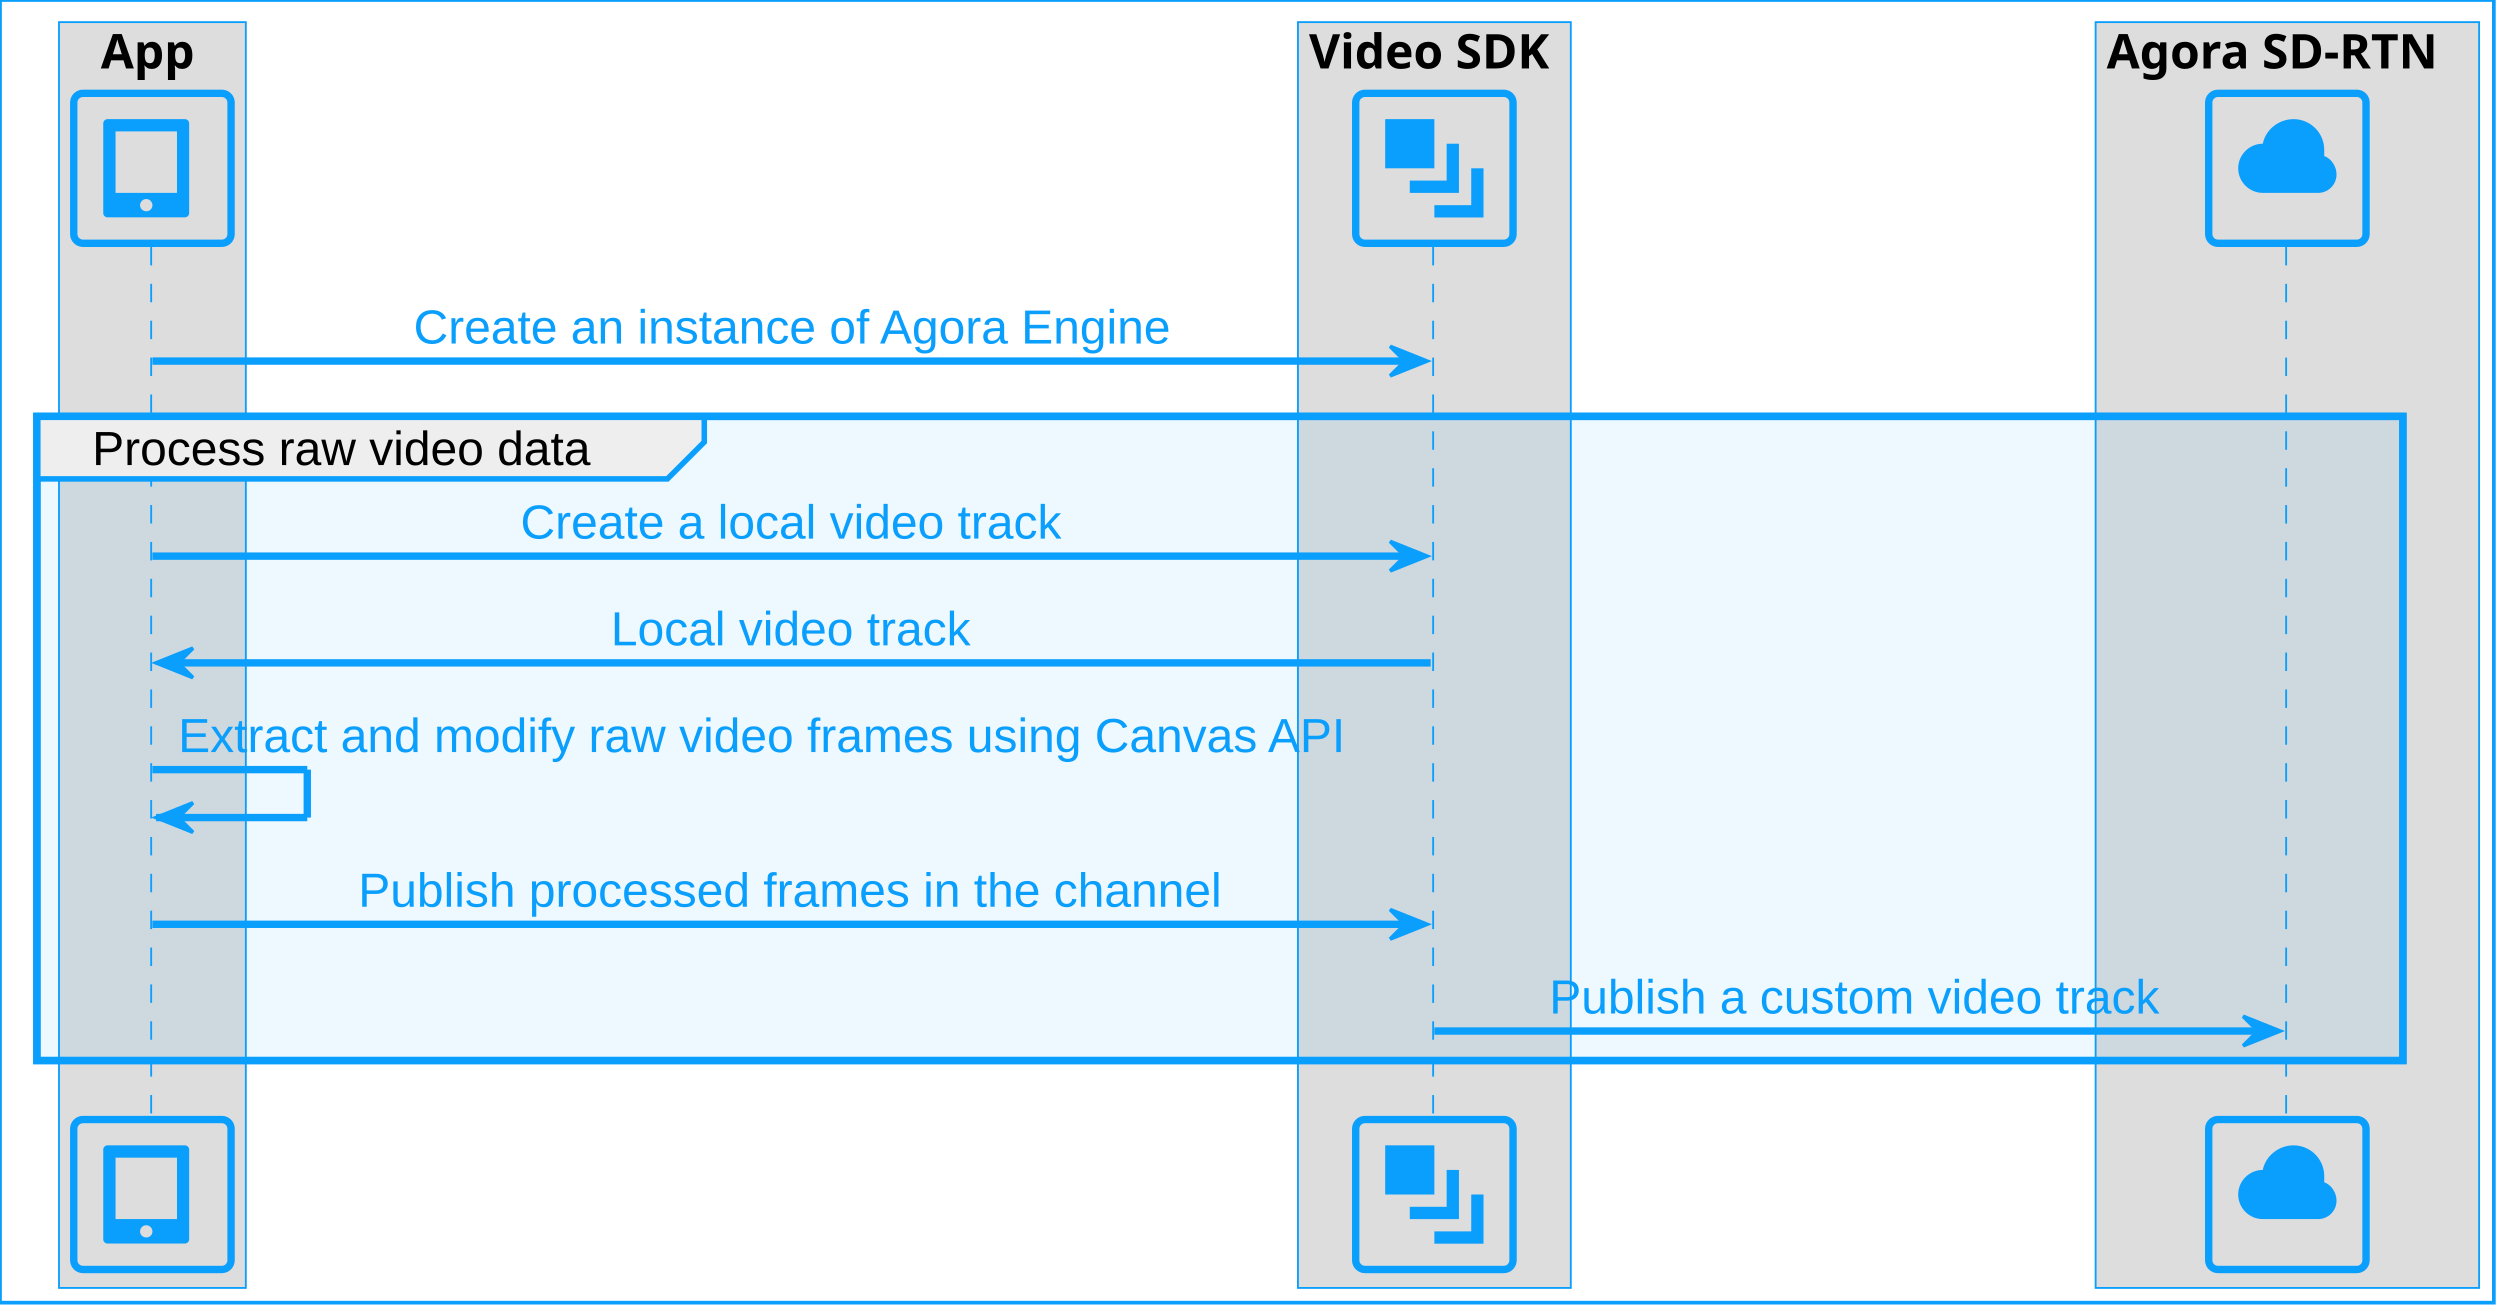
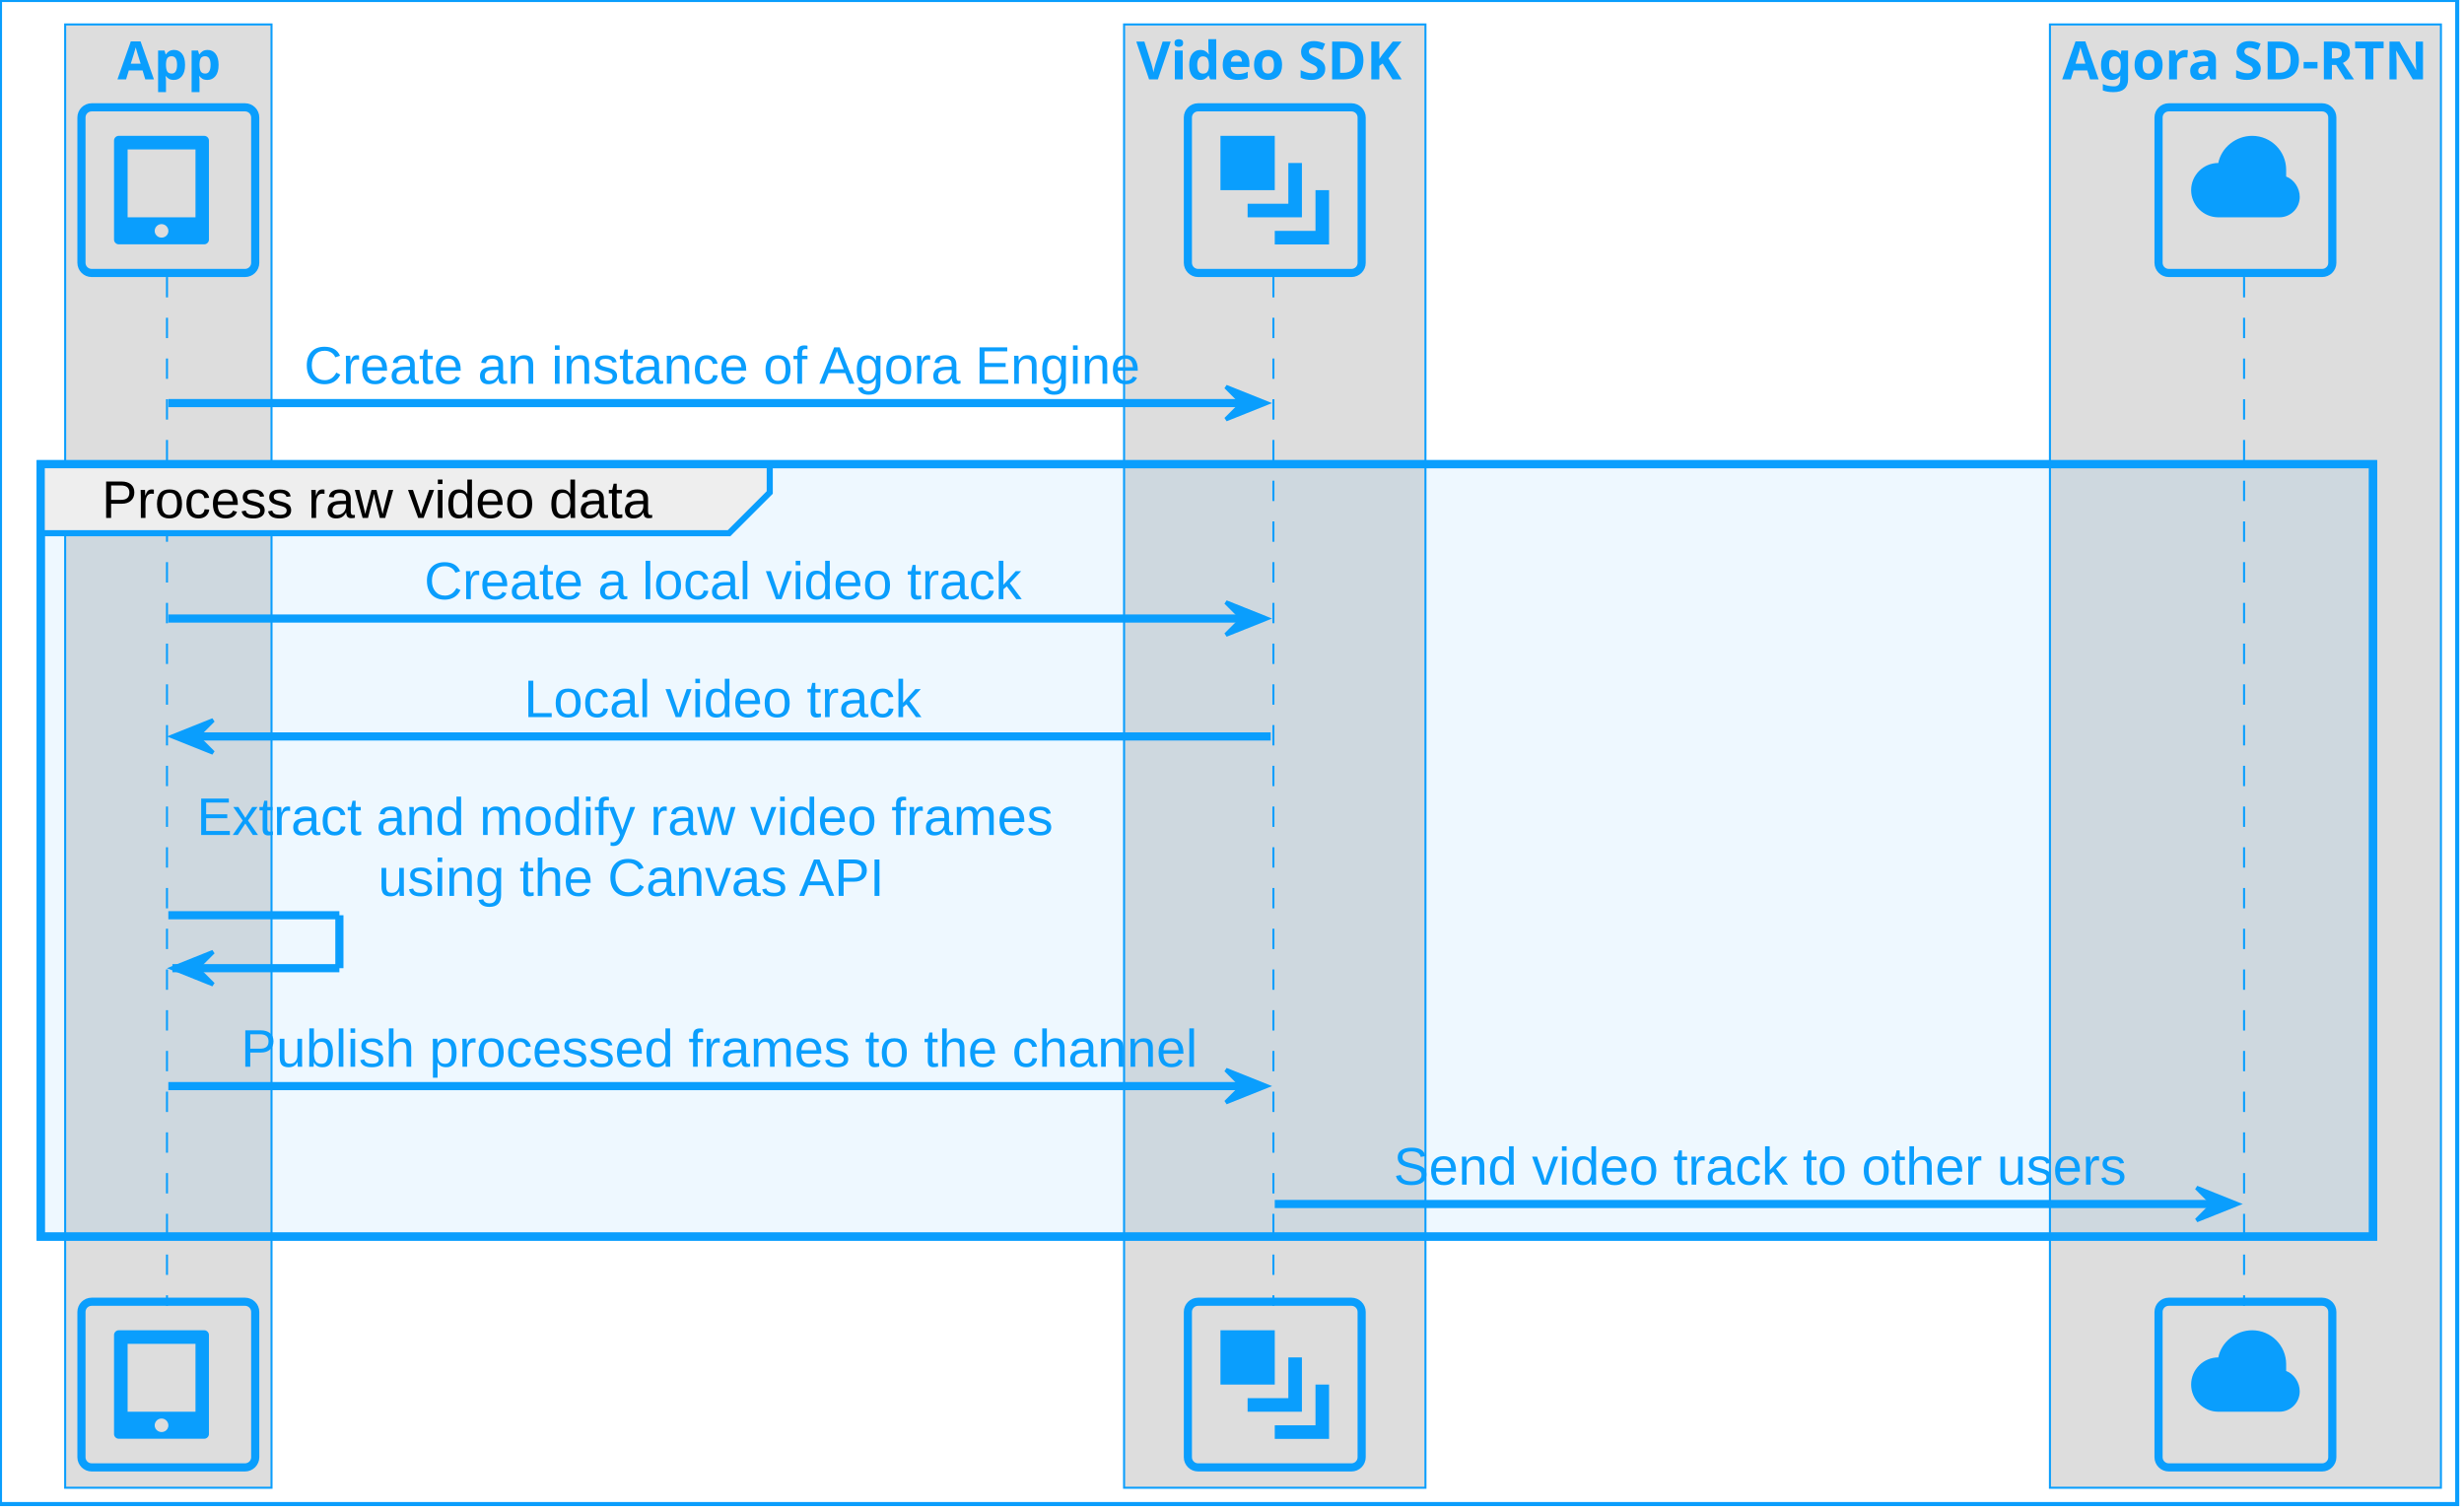
- <svg xmlns="http://www.w3.org/2000/svg" contentStyleType="text/css" height="355px" preserveAspectRatio="none" style="width:678px;height:355px;" version="1.1" viewBox="0 0 678 355" width="678px" zoomAndPan="magnify">
+ <svg xmlns="http://www.w3.org/2000/svg" contentStyleType="text/css" height="371px" preserveAspectRatio="none" style="width:605px;height:371px;" version="1.1" viewBox="0 0 605 371" width="605px" zoomAndPan="magnify">
  <defs />
  <g>
-     <rect fill="none" height="353.285" style="stroke:#0A9EFD;stroke-width:1.0;" width="676.333" x="0" y="0" />
-     <rect fill="#999999" fill-opacity="0.333" height="343.285" style="stroke:#0A9EFD;stroke-width:0.5;" width="50.667" x="16" y="6" />
-     <text fill="#000000" font-family="sans-serif" font-size="13" font-weight="bold" lengthAdjust="spacing" textLength="28" x="27.333" y="18.568">App</text>
-     <rect fill="#999999" fill-opacity="0.333" height="343.285" style="stroke:#0A9EFD;stroke-width:0.5;" width="74" x="352" y="6" />
-     <text fill="#000000" font-family="sans-serif" font-size="13" font-weight="bold" lengthAdjust="spacing" textLength="68" x="355" y="18.568">Video SDK</text>
-     <rect fill="#999999" fill-opacity="0.333" height="343.285" style="stroke:#0A9EFD;stroke-width:0.5;" width="104" x="568.333" y="6" />
-     <text fill="#000000" font-family="sans-serif" font-size="13" font-weight="bold" lengthAdjust="spacing" textLength="98" x="571.333" y="18.568">Agora SD-RTN</text>
-     <rect fill="#0A9EFD" fill-opacity="0.067" height="174.692" style="stroke:#0A9EFD;stroke-width:2.0;" width="641.667" x="10" y="112.926" />
-     <line style="stroke:#0A9EFD;stroke-width:0.5;stroke-dasharray:5.0,5.0;" x1="41" x2="41" y1="66.977" y2="304.618" />
-     <line style="stroke:#0A9EFD;stroke-width:0.5;stroke-dasharray:5.0,5.0;" x1="388.667" x2="388.667" y1="66.977" y2="304.618" />
-     <line style="stroke:#0A9EFD;stroke-width:0.5;stroke-dasharray:5.0,5.0;" x1="620" x2="620" y1="66.977" y2="304.618" />
-     <rect fill="none" height="40.667" rx="2.5" ry="2.5" style="stroke:#0A9EFD;stroke-width:2.0;" width="42.667" x="20" y="25.311" />
-     <path d="M29.133,32.31 C28.533,32.31 28,32.844 28,33.444 L28,57.81 C28,58.41 28.533,58.944 29.133,58.944 L50.167,58.944 C50.767,58.944 51.3,58.41 51.3,57.81 L51.3,33.444 C51.3,32.844 50.767,32.31 50.167,32.31 L29.133,32.31 M31.333,35.644 L48,35.644 L48,52.31 L31.333,52.31 L31.333,35.644 M39.667,53.977 C40.933,53.977 41.767,55.377 41.133,56.477 C40.5,57.577 38.867,57.577 38.2,56.477 C37.567,55.377 38.367,53.977 39.667,53.977 " fill="#0A9EFD" style="stroke:;stroke-width:0.0;stroke-dasharray:;" />
-     <rect fill="none" height="40.667" rx="2.5" ry="2.5" style="stroke:#0A9EFD;stroke-width:2.0;" width="42.667" x="20" y="303.618" />
-     <path d="M29.133,310.618 C28.533,310.618 28,311.152 28,311.752 L28,336.118 C28,336.718 28.533,337.252 29.133,337.252 L50.167,337.252 C50.767,337.252 51.3,336.718 51.3,336.118 L51.3,311.752 C51.3,311.152 50.767,310.618 50.167,310.618 L29.133,310.618 M31.333,313.952 L48,313.952 L48,330.618 L31.333,330.618 L31.333,313.952 M39.667,332.285 C40.933,332.285 41.767,333.685 41.133,334.785 C40.5,335.885 38.867,335.885 38.2,334.785 C37.567,333.685 38.367,332.285 39.667,332.285 " fill="#0A9EFD" style="stroke:;stroke-width:0.0;stroke-dasharray:;" />
-     <rect fill="none" height="40.667" rx="2.5" ry="2.5" style="stroke:#0A9EFD;stroke-width:2.0;" width="42.667" x="367.667" y="25.311" />
-     <path d="M375.667,32.31 L375.667,45.644 L389,45.644 L389,32.31 L375.667,32.31 M392.333,38.977 L392.333,48.977 L382.333,48.977 L382.333,52.31 L395.667,52.31 L395.667,38.977 L392.333,38.977 M399,45.644 L399,55.644 L389,55.644 L389,58.977 L402.333,58.977 L402.333,45.644 L399,45.644 " fill="#0A9EFD" style="stroke:;stroke-width:0.0;stroke-dasharray:;" />
-     <rect fill="none" height="40.667" rx="2.5" ry="2.5" style="stroke:#0A9EFD;stroke-width:2.0;" width="42.667" x="367.667" y="303.618" />
-     <path d="M375.667,310.618 L375.667,323.952 L389,323.952 L389,310.618 L375.667,310.618 M392.333,317.285 L392.333,327.285 L382.333,327.285 L382.333,330.618 L395.667,330.618 L395.667,317.285 L392.333,317.285 M399,323.952 L399,333.952 L389,333.952 L389,337.285 L402.333,337.285 L402.333,323.952 L399,323.952 " fill="#0A9EFD" style="stroke:;stroke-width:0.0;stroke-dasharray:;" />
-     <rect fill="none" height="40.667" rx="2.5" ry="2.5" style="stroke:#0A9EFD;stroke-width:2.0;" width="42.667" x="599" y="25.311" />
-     <path d="M622,32.31 C617.967,32.31 614.433,35.177 613.667,38.977 C610,38.977 607,41.977 607,45.644 C607,49.31 610,52.31 613.667,52.31 L628.667,52.31 C631.433,52.31 633.667,50.077 633.667,47.31 C633.667,45.144 632.267,43.011 630.333,42.31 L630.333,40.644 C630.333,36.044 626.6,32.31 622,32.31 " fill="#0A9EFD" style="stroke:;stroke-width:0.0;stroke-dasharray:;" />
-     <rect fill="none" height="40.667" rx="2.5" ry="2.5" style="stroke:#0A9EFD;stroke-width:2.0;" width="42.667" x="599" y="303.618" />
-     <path d="M622,310.618 C617.967,310.618 614.433,313.485 613.667,317.285 C610,317.285 607,320.285 607,323.952 C607,327.618 610,330.618 613.667,330.618 L628.667,330.618 C631.433,330.618 633.667,328.385 633.667,325.618 C633.667,323.452 632.267,321.318 630.333,320.618 L630.333,318.952 C630.333,314.352 626.6,310.618 622,310.618 " fill="#0A9EFD" style="stroke:;stroke-width:0.0;stroke-dasharray:;" />
-     <polygon fill="#0A9EFD" points="377,93.926,387,97.926,377,101.926,381,97.926" style="stroke:#0A9EFD;stroke-width:1.0;" />
-     <line style="stroke:#0A9EFD;stroke-width:2.0;" x1="41.333" x2="383" y1="97.926" y2="97.926" />
-     <text fill="#0A9EFD" font-family="Arial" font-size="13" lengthAdjust="spacing" textLength="206" x="112.167" y="93.171">Create an instance of Agora Engine</text>
-     <path d="M10,112.926 L191,112.926 L191,119.875 L181,129.875 L10,129.875 L10,112.926 " fill="#EEEEEE" style="stroke:#0A9EFD;stroke-width:1.5;" />
-     <rect fill="none" height="174.692" style="stroke:#0A9EFD;stroke-width:2.0;" width="641.667" x="10" y="112.926" />
-     <text fill="#000000" font-family="Arial" font-size="13" lengthAdjust="spacing" textLength="136" x="25" y="126.12">Process raw video data</text>
-     <polygon fill="#0A9EFD" points="377,146.823,387,150.823,377,154.823,381,150.823" style="stroke:#0A9EFD;stroke-width:1.0;" />
-     <line style="stroke:#0A9EFD;stroke-width:2.0;" x1="41.333" x2="383" y1="150.823" y2="150.823" />
-     <text fill="#0A9EFD" font-family="Arial" font-size="13" lengthAdjust="spacing" textLength="148" x="141.167" y="146.069">Create a local video track</text>
-     <polygon fill="#0A9EFD" points="52.333,175.772,42.333,179.772,52.333,183.772,48.333,179.772" style="stroke:#0A9EFD;stroke-width:1.0;" />
-     <line style="stroke:#0A9EFD;stroke-width:2.0;" x1="46.333" x2="388" y1="179.772" y2="179.772" />
-     <text fill="#0A9EFD" font-family="Arial" font-size="13" lengthAdjust="spacing" textLength="99" x="165.667" y="175.017">Local video track</text>
-     <line style="stroke:#0A9EFD;stroke-width:2.0;" x1="41.333" x2="83.333" y1="208.721" y2="208.721" />
-     <line style="stroke:#0A9EFD;stroke-width:2.0;" x1="83.333" x2="83.333" y1="208.721" y2="221.721" />
-     <line style="stroke:#0A9EFD;stroke-width:2.0;" x1="42.333" x2="83.333" y1="221.721" y2="221.721" />
-     <polygon fill="#0A9EFD" points="52.333,217.721,42.333,221.721,52.333,225.721,48.333,221.721" style="stroke:#0A9EFD;stroke-width:1.0;" />
-     <text fill="#0A9EFD" font-family="Arial" font-size="13" lengthAdjust="spacing" textLength="322" x="48.333" y="203.966">Extract and modify raw video frames using Canvas API</text>
-     <polygon fill="#0A9EFD" points="377,246.67,387,250.67,377,254.67,381,250.67" style="stroke:#0A9EFD;stroke-width:1.0;" />
-     <line style="stroke:#0A9EFD;stroke-width:2.0;" x1="41.333" x2="383" y1="250.67" y2="250.67" />
-     <text fill="#0A9EFD" font-family="Arial" font-size="13" lengthAdjust="spacing" textLength="236" x="97.167" y="245.915">Publish processed frames in the channel</text>
-     <polygon fill="#0A9EFD" points="608.333,275.618,618.333,279.618,608.333,283.618,612.333,279.618" style="stroke:#0A9EFD;stroke-width:1.0;" />
-     <line style="stroke:#0A9EFD;stroke-width:2.0;" x1="389" x2="614.333" y1="279.618" y2="279.618" />
-     <text fill="#0A9EFD" font-family="Arial" font-size="13" lengthAdjust="spacing" textLength="169" x="420.167" y="274.863">Publish a custom video track</text>
+     <rect fill="none" height="369.275" style="stroke:#0A9EFD;stroke-width:1.0;" width="603.333" x="0" y="0" />
+     <rect fill="#999999" fill-opacity="0.333" height="359.275" style="stroke:#0A9EFD;stroke-width:0.5;" width="50.667" x="16" y="6" />
+     <text fill="#0A9EFD" font-family="sans-serif" font-size="13" font-weight="bold" lengthAdjust="spacing" textLength="25" x="28.833" y="19.495">App</text>
+     <rect fill="#999999" fill-opacity="0.333" height="359.275" style="stroke:#0A9EFD;stroke-width:0.5;" width="74" x="276" y="6" />
+     <text fill="#0A9EFD" font-family="sans-serif" font-size="13" font-weight="bold" lengthAdjust="spacing" textLength="68" x="279" y="19.495">Video SDK</text>
+     <rect fill="#999999" fill-opacity="0.333" height="359.275" style="stroke:#0A9EFD;stroke-width:0.5;" width="96" x="503.333" y="6" />
+     <text fill="#0A9EFD" font-family="sans-serif" font-size="13" font-weight="bold" lengthAdjust="spacing" textLength="90" x="506.333" y="19.495">Agora SD-RTN</text>
+     <rect fill="#0A9EFD" fill-opacity="0.067" height="189.641" style="stroke:#0A9EFD;stroke-width:2.0;" width="572.667" x="10" y="113.967" />
+     <line style="stroke:#0A9EFD;stroke-width:0.5;stroke-dasharray:5.0,5.0;" x1="41" x2="41" y1="68.018" y2="320.608" />
+     <line style="stroke:#0A9EFD;stroke-width:0.5;stroke-dasharray:5.0,5.0;" x1="312.667" x2="312.667" y1="68.018" y2="320.608" />
+     <line style="stroke:#0A9EFD;stroke-width:0.5;stroke-dasharray:5.0,5.0;" x1="551" x2="551" y1="68.018" y2="320.608" />
+     <rect fill="none" height="40.667" rx="2.5" ry="2.5" style="stroke:#0A9EFD;stroke-width:2.0;" width="42.667" x="20" y="26.352" />
+     <path d="M29.133,33.352 C28.533,33.352 28,33.885 28,34.485 L28,58.852 C28,59.452 28.533,59.985 29.133,59.985 L50.167,59.985 C50.767,59.985 51.3,59.452 51.3,58.852 L51.3,34.485 C51.3,33.885 50.767,33.352 50.167,33.352 L29.133,33.352 M31.333,36.685 L48,36.685 L48,53.352 L31.333,53.352 L31.333,36.685 M39.667,55.018 C40.933,55.018 41.767,56.418 41.133,57.518 C40.5,58.618 38.867,58.618 38.2,57.518 C37.567,56.418 38.367,55.018 39.667,55.018 " fill="#0A9EFD" style="stroke:;stroke-width:0.0;stroke-dasharray:;" />
+     <rect fill="none" height="40.667" rx="2.5" ry="2.5" style="stroke:#0A9EFD;stroke-width:2.0;" width="42.667" x="20" y="319.608" />
+     <path d="M29.133,326.608 C28.533,326.608 28,327.141 28,327.741 L28,352.108 C28,352.708 28.533,353.241 29.133,353.241 L50.167,353.241 C50.767,353.241 51.3,352.708 51.3,352.108 L51.3,327.741 C51.3,327.141 50.767,326.608 50.167,326.608 L29.133,326.608 M31.333,329.941 L48,329.941 L48,346.608 L31.333,346.608 L31.333,329.941 M39.667,348.275 C40.933,348.275 41.767,349.675 41.133,350.775 C40.5,351.875 38.867,351.875 38.2,350.775 C37.567,349.675 38.367,348.275 39.667,348.275 " fill="#0A9EFD" style="stroke:;stroke-width:0.0;stroke-dasharray:;" />
+     <rect fill="none" height="40.667" rx="2.5" ry="2.5" style="stroke:#0A9EFD;stroke-width:2.0;" width="42.667" x="291.667" y="26.352" />
+     <path d="M299.667,33.352 L299.667,46.685 L313,46.685 L313,33.352 L299.667,33.352 M316.333,40.018 L316.333,50.018 L306.333,50.018 L306.333,53.352 L319.667,53.352 L319.667,40.018 L316.333,40.018 M323,46.685 L323,56.685 L313,56.685 L313,60.018 L326.333,60.018 L326.333,46.685 L323,46.685 " fill="#0A9EFD" style="stroke:;stroke-width:0.0;stroke-dasharray:;" />
+     <rect fill="none" height="40.667" rx="2.5" ry="2.5" style="stroke:#0A9EFD;stroke-width:2.0;" width="42.667" x="291.667" y="319.608" />
+     <path d="M299.667,326.608 L299.667,339.941 L313,339.941 L313,326.608 L299.667,326.608 M316.333,333.275 L316.333,343.275 L306.333,343.275 L306.333,346.608 L319.667,346.608 L319.667,333.275 L316.333,333.275 M323,339.941 L323,349.941 L313,349.941 L313,353.275 L326.333,353.275 L326.333,339.941 L323,339.941 " fill="#0A9EFD" style="stroke:;stroke-width:0.0;stroke-dasharray:;" />
+     <rect fill="none" height="40.667" rx="2.5" ry="2.5" style="stroke:#0A9EFD;stroke-width:2.0;" width="42.667" x="530" y="26.352" />
+     <path d="M553,33.352 C548.967,33.352 545.433,36.218 544.667,40.018 C541,40.018 538,43.018 538,46.685 C538,50.352 541,53.352 544.667,53.352 L559.667,53.352 C562.433,53.352 564.667,51.118 564.667,48.352 C564.667,46.185 563.267,44.052 561.333,43.352 L561.333,41.685 C561.333,37.085 557.6,33.352 553,33.352 " fill="#0A9EFD" style="stroke:;stroke-width:0.0;stroke-dasharray:;" />
+     <rect fill="none" height="40.667" rx="2.5" ry="2.5" style="stroke:#0A9EFD;stroke-width:2.0;" width="42.667" x="530" y="319.608" />
+     <path d="M553,326.608 C548.967,326.608 545.433,329.475 544.667,333.275 C541,333.275 538,336.275 538,339.941 C538,343.608 541,346.608 544.667,346.608 L559.667,346.608 C562.433,346.608 564.667,344.375 564.667,341.608 C564.667,339.441 563.267,337.308 561.333,336.608 L561.333,334.941 C561.333,330.341 557.6,326.608 553,326.608 " fill="#0A9EFD" style="stroke:;stroke-width:0.0;stroke-dasharray:;" />
+     <polygon fill="#0A9EFD" points="301,94.967,311,98.967,301,102.967,305,98.967" style="stroke:#0A9EFD;stroke-width:1.0;" />
+     <line style="stroke:#0A9EFD;stroke-width:2.0;" x1="41.333" x2="307" y1="98.967" y2="98.967" />
+     <text fill="#0A9EFD" font-family="Arial" font-size="13" lengthAdjust="spacing" textLength="205" x="74.667" y="94.212">Create an instance of Agora Engine</text>
+     <path d="M10,113.967 L189,113.967 L189,120.916 L179,130.916 L10,130.916 L10,113.967 " fill="#EEEEEE" style="stroke:#0A9EFD;stroke-width:1.5;" />
+     <rect fill="none" height="189.641" style="stroke:#0A9EFD;stroke-width:2.0;" width="572.667" x="10" y="113.967" />
+     <text fill="#000000" font-family="Arial" font-size="13" lengthAdjust="spacing" textLength="134" x="25" y="127.161">Process raw video data</text>
+     <polygon fill="#0A9EFD" points="301,147.864,311,151.864,301,155.864,305,151.864" style="stroke:#0A9EFD;stroke-width:1.0;" />
+     <line style="stroke:#0A9EFD;stroke-width:2.0;" x1="41.333" x2="307" y1="151.864" y2="151.864" />
+     <text fill="#0A9EFD" font-family="Arial" font-size="13" lengthAdjust="spacing" textLength="146" x="104.167" y="147.109">Create a local video track</text>
+     <polygon fill="#0A9EFD" points="52.333,176.813,42.333,180.813,52.333,184.813,48.333,180.813" style="stroke:#0A9EFD;stroke-width:1.0;" />
+     <line style="stroke:#0A9EFD;stroke-width:2.0;" x1="46.333" x2="312" y1="180.813" y2="180.813" />
+     <text fill="#0A9EFD" font-family="Arial" font-size="13" lengthAdjust="spacing" textLength="97" x="128.667" y="176.058">Local video track</text>
+     <line style="stroke:#0A9EFD;stroke-width:2.0;" x1="41.333" x2="83.333" y1="224.711" y2="224.711" />
+     <line style="stroke:#0A9EFD;stroke-width:2.0;" x1="83.333" x2="83.333" y1="224.711" y2="237.711" />
+     <line style="stroke:#0A9EFD;stroke-width:2.0;" x1="42.333" x2="83.333" y1="237.711" y2="237.711" />
+     <polygon fill="#0A9EFD" points="52.333,233.711,42.333,237.711,52.333,241.711,48.333,237.711" style="stroke:#0A9EFD;stroke-width:1.0;" />
+     <text fill="#0A9EFD" font-family="Arial" font-size="13" lengthAdjust="spacing" textLength="209" x="48.333" y="205.007">Extract and modify raw video frames</text>
+     <text fill="#0A9EFD" font-family="Arial" font-size="13" lengthAdjust="spacing" textLength="124" x="92.833" y="219.956">using the Canvas API</text>
+     <polygon fill="#0A9EFD" points="301,262.659,311,266.659,301,270.659,305,266.659" style="stroke:#0A9EFD;stroke-width:1.0;" />
+     <line style="stroke:#0A9EFD;stroke-width:2.0;" x1="41.333" x2="307" y1="266.659" y2="266.659" />
+     <text fill="#0A9EFD" font-family="Arial" font-size="13" lengthAdjust="spacing" textLength="236" x="59.167" y="261.904">Publish processed frames to the channel</text>
+     <polygon fill="#0A9EFD" points="539.333,291.608,549.333,295.608,539.333,299.608,543.333,295.608" style="stroke:#0A9EFD;stroke-width:1.0;" />
+     <line style="stroke:#0A9EFD;stroke-width:2.0;" x1="313" x2="545.333" y1="295.608" y2="295.608" />
+     <text fill="#0A9EFD" font-family="Arial" font-size="13" lengthAdjust="spacing" textLength="180" x="342.167" y="290.853">Send video track to other users</text>
  </g>
</svg>
